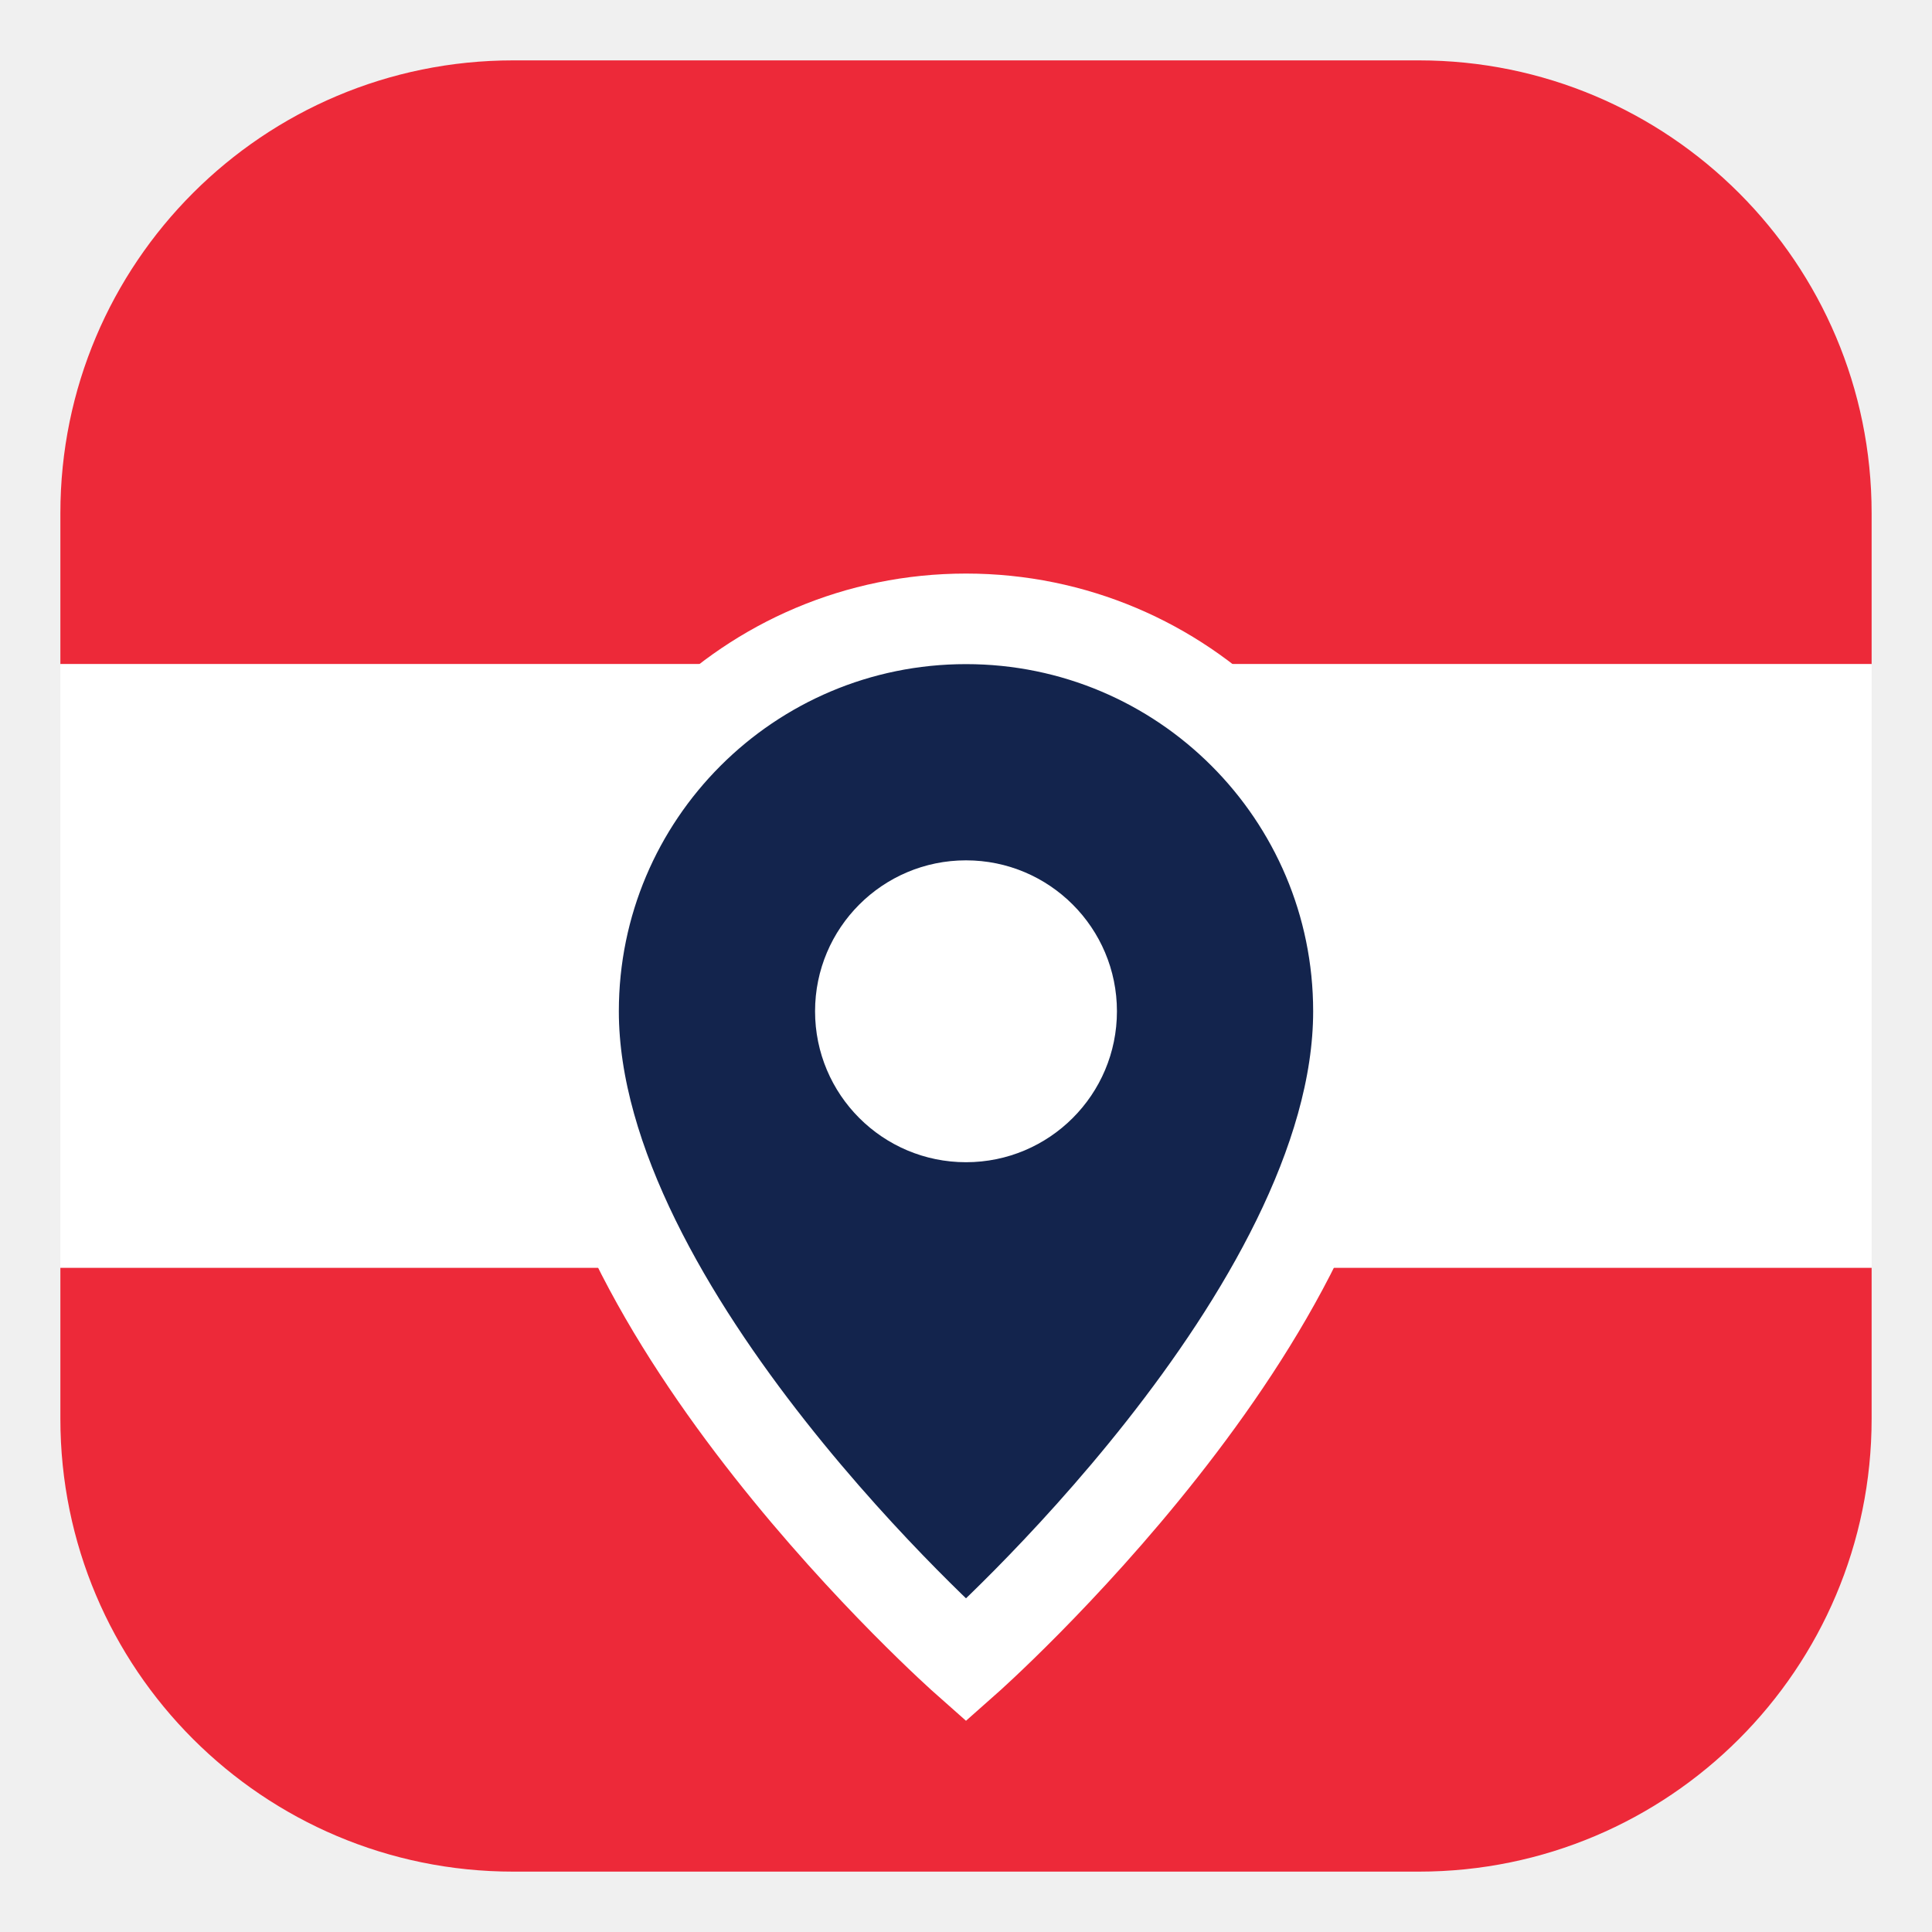
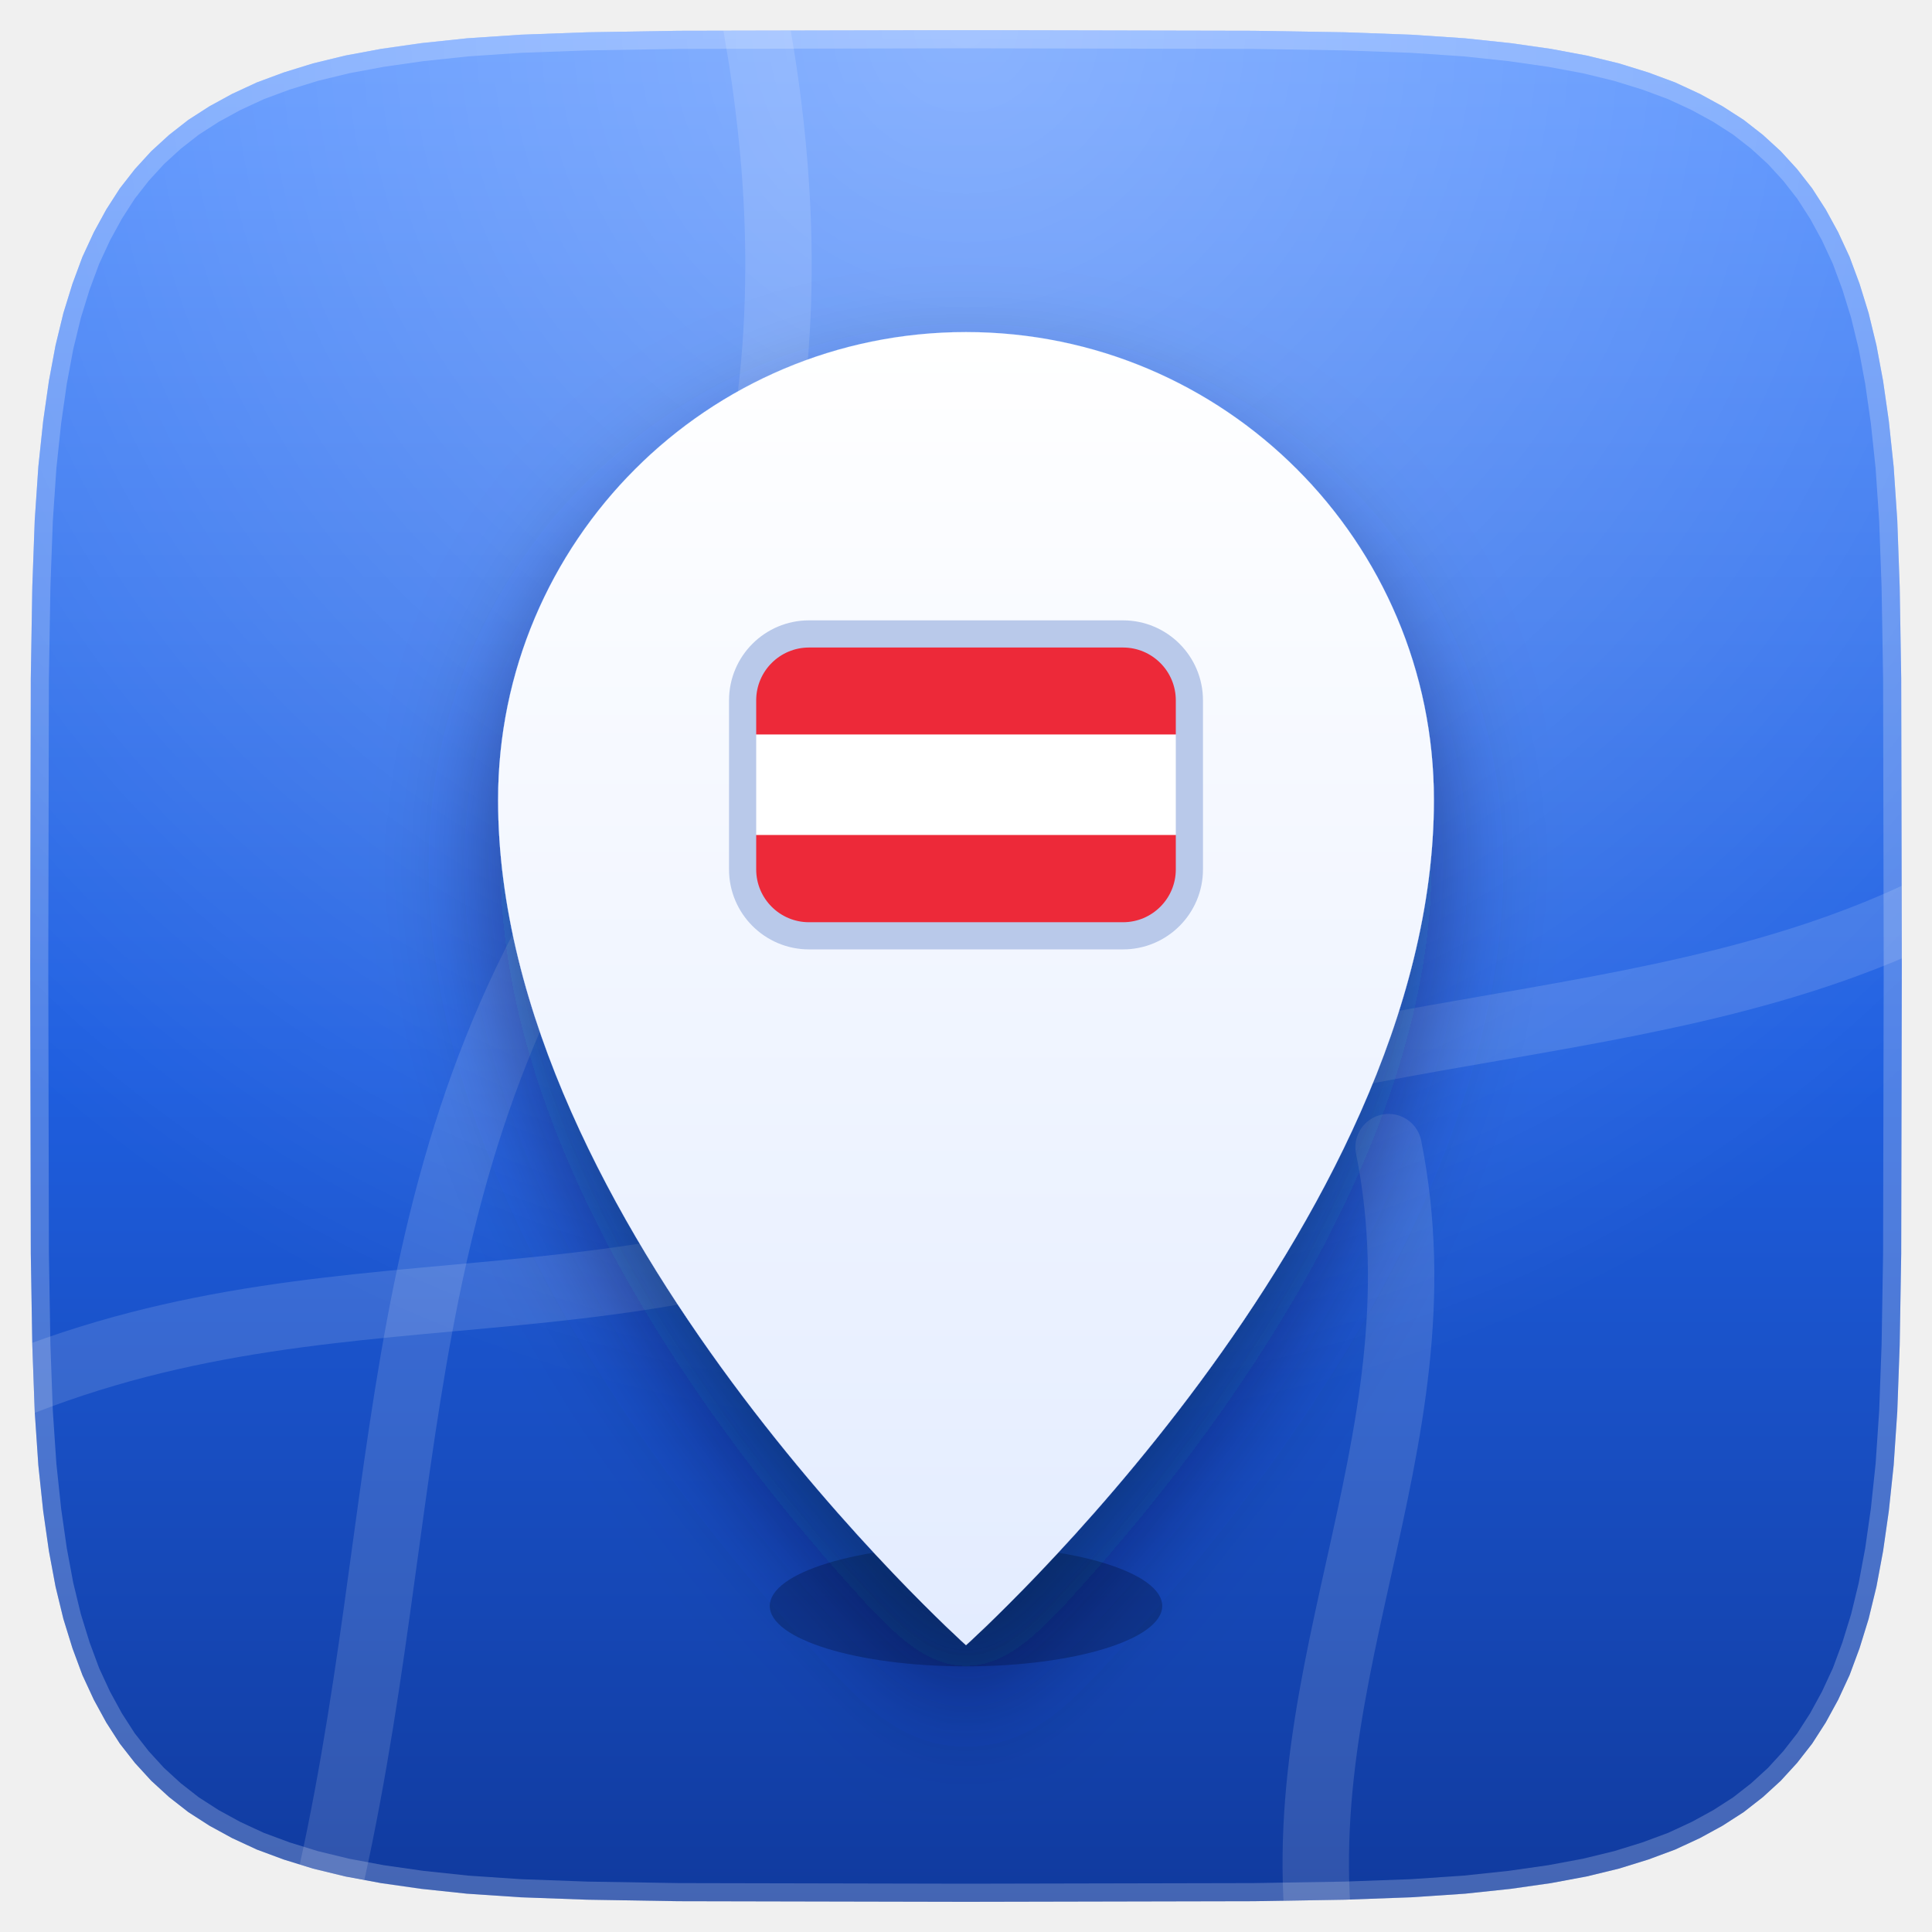
<svg xmlns="http://www.w3.org/2000/svg" viewBox="0 0 64 64">
  <defs>
-     <clipPath id="wc">
-       <rect x="2" y="2" width="60" height="60" rx="15" />
+     <linearGradient id="bg" x1="0" y1="0" x2="0" y2="1">
+       <stop offset="0" stop-color="#4f8dff" />
+       <stop offset=".55" stop-color="#1f5fe0" />
+       <stop offset="1" stop-color="#103a9e" />
+     </linearGradient>
+     <radialGradient id="shine" cx=".5" cy="0" r=".75">
+       <stop offset="0" stop-color="#fff" stop-opacity=".34" />
+       <stop offset="1" stop-color="#fff" stop-opacity="0" />
+     </radialGradient>
+     <linearGradient id="pin" x1="0" y1="0" x2="0" y2="1">
+       <stop offset="0" stop-color="#ffffff" />
+       <stop offset="1" stop-color="#e3ecff" />
+     </linearGradient>
+     <filter id="shadow" x="-40%" y="-30%" width="180%" height="170%">
+       <feDropShadow dx="0" dy="2" stdDeviation="1.8" flood-color="#04163f" flood-opacity=".5" />
+     </filter>
+     <clipPath id="clip">
+       <path d="M63.00 32.00L62.98 41.53L62.93 44.56L62.85 46.76L62.73 48.54L62.57 50.05L62.38 51.38L62.16 52.56L61.90 53.63L61.60 54.60L61.27 55.49L60.89 56.31L60.48 57.06L60.03 57.76L59.53 58.40L58.99 58.99L58.40 59.53L57.76 60.03L57.06 60.48L56.31 60.89L55.49 61.27L54.60 61.60L53.63 61.90L52.56 62.16L51.38 62.38L50.05 62.57L48.54 62.73L46.76 62.85L44.56 62.93L41.53 62.98L32.00 63.00L22.47 62.98L19.44 62.93L17.24 62.85L15.46 62.73L13.95 62.57L12.62 62.38L11.44 62.16L10.37 61.90L9.40 61.60L8.51 61.27L7.69 60.89L6.94 60.48L6.24 60.03L5.60 59.53L5.01 58.99L4.47 58.40L3.97 57.76L3.52 57.06L3.11 56.31L2.73 55.49L2.40 54.60L2.10 53.63L1.84 52.56L1.62 51.38L1.43 50.05L1.27 48.54L1.15 46.76L1.07 44.56L1.02 41.53L1.00 32.00L1.02 22.47L1.07 19.44L1.15 17.24L1.27 15.46L1.43 13.95L1.62 12.62L1.84 11.44L2.10 10.37L2.40 9.40L2.73 8.51L3.11 7.69L3.52 6.94L3.97 6.24L4.47 5.60L5.01 5.01L5.60 4.47L6.24 3.97L6.94 3.52L7.69 3.11L8.51 2.73L9.40 2.40L10.37 2.10L11.44 1.84L12.62 1.62L13.95 1.43L15.46 1.27L17.24 1.15L19.44 1.07L22.47 1.02L32.00 1.00L41.53 1.02L44.56 1.07L46.76 1.15L48.54 1.27L50.05 1.43L51.38 1.62L52.56 1.84L53.63 2.10L54.60 2.40L55.49 2.73L56.31 3.11L57.06 3.52L57.76 3.97L58.40 4.47L58.99 5.01L59.53 5.60L60.03 6.24L60.48 6.94L60.89 7.69L61.27 8.51L61.60 9.40L61.90 10.37L62.16 11.44L62.38 12.62L62.57 13.95L62.73 15.46L62.85 17.24L62.93 19.44L62.98 22.47Z" />
+     </clipPath>
+     <clipPath id="badge">
+       <rect x="24.6" y="21" width="14.8" height="10" rx="2.2" />
    </clipPath>
  </defs>
-   <g clip-path="url(#wc)">
-     <rect x="0" y="0" width="64" height="22" fill="#ed2939" />
-     <rect x="0" y="22" width="64" height="20" fill="#fff" />
-     <rect x="0" y="42" width="64" height="22" fill="#ed2939" />
+   <path d="M63.00 32.00L62.98 41.53L62.93 44.56L62.85 46.76L62.73 48.54L62.57 50.05L62.38 51.38L62.16 52.56L61.90 53.63L61.60 54.60L61.27 55.49L60.89 56.31L60.48 57.06L60.03 57.76L59.53 58.40L58.99 58.99L58.40 59.53L57.76 60.03L57.06 60.48L56.31 60.89L55.49 61.27L54.60 61.60L53.63 61.90L52.56 62.16L51.38 62.38L50.05 62.57L48.54 62.73L46.76 62.85L44.56 62.93L41.53 62.98L32.00 63.00L22.47 62.98L19.44 62.93L17.24 62.85L15.46 62.73L13.95 62.57L12.62 62.38L11.44 62.16L10.37 61.90L9.40 61.60L8.51 61.27L7.69 60.89L6.94 60.48L6.24 60.03L5.60 59.53L5.01 58.99L4.47 58.40L3.97 57.76L3.52 57.06L3.11 56.31L2.73 55.49L2.40 54.60L2.10 53.63L1.84 52.56L1.62 51.38L1.43 50.05L1.27 48.54L1.15 46.76L1.07 44.56L1.02 41.53L1.00 32.00L1.02 22.47L1.07 19.44L1.15 17.24L1.27 15.46L1.43 13.95L1.62 12.62L1.84 11.44L2.10 10.37L2.40 9.40L2.73 8.51L3.11 7.69L3.52 6.94L3.97 6.24L4.47 5.60L5.01 5.01L5.60 4.47L6.24 3.97L6.94 3.52L7.69 3.11L8.51 2.73L9.40 2.40L10.37 2.10L11.44 1.84L12.62 1.62L13.95 1.43L15.46 1.27L17.24 1.15L19.44 1.07L22.47 1.02L32.00 1.00L41.53 1.02L44.56 1.07L46.76 1.15L48.54 1.27L50.05 1.43L51.38 1.62L52.56 1.84L53.63 2.10L54.60 2.40L55.49 2.73L56.31 3.11L57.06 3.52L57.76 3.97L58.40 4.47L58.99 5.01L59.53 5.60L60.03 6.24L60.48 6.94L60.89 7.69L61.27 8.51L61.60 9.40L61.90 10.37L62.16 11.44L62.38 12.62L62.57 13.95L62.73 15.46L62.85 17.24L62.93 19.44L62.98 22.47Z" fill="url(#bg)" />
+   <g clip-path="url(#clip)" fill="none" stroke="#fff" stroke-opacity=".13" stroke-width="2.2" stroke-linecap="round">
+     <path d="M-2 47c12-6 22-2 34-8s24-4 34-10" />
+     <path d="M10 66c4-14 2-26 10-38s6-24 4-32" />
+     <path d="M44 66c-2-10 4-18 2-28" />
  </g>
-   <path d="M32 55s-13-11.5-13-21.5a13 13 0 0 1 26 0C45 43.5 32 55 32 55Z" fill="#13244d" stroke="#fff" stroke-width="3" />
-   <circle cx="32" cy="33.5" r="5" fill="#fff" />
+   <path d="M63.00 32.00L62.98 41.53L62.93 44.56L62.85 46.76L62.73 48.54L62.57 50.05L62.38 51.38L62.16 52.56L61.90 53.63L61.60 54.60L61.27 55.49L60.89 56.31L60.48 57.06L60.03 57.76L59.53 58.40L58.99 58.99L58.40 59.53L57.76 60.03L57.06 60.48L56.31 60.89L55.49 61.27L54.60 61.60L53.63 61.90L52.56 62.16L51.38 62.38L50.05 62.57L48.54 62.73L46.76 62.85L44.56 62.93L41.53 62.98L32.00 63.00L22.47 62.98L19.44 62.93L17.24 62.85L15.46 62.73L13.95 62.57L12.62 62.38L11.44 62.16L10.37 61.90L9.40 61.60L8.51 61.27L7.69 60.89L6.94 60.48L6.24 60.03L5.60 59.53L5.01 58.99L4.47 58.40L3.97 57.76L3.52 57.06L3.11 56.31L2.73 55.49L2.40 54.60L2.10 53.63L1.84 52.56L1.62 51.38L1.43 50.05L1.27 48.54L1.15 46.76L1.07 44.56L1.02 41.53L1.00 32.00L1.02 22.47L1.07 19.44L1.15 17.24L1.27 15.46L1.43 13.95L1.62 12.62L1.84 11.44L2.10 10.37L2.40 9.40L2.73 8.51L3.11 7.69L3.52 6.94L3.97 6.24L4.47 5.60L5.01 5.01L5.60 4.47L6.24 3.97L6.94 3.52L7.69 3.11L8.51 2.73L9.40 2.40L10.37 2.10L11.44 1.84L12.62 1.62L13.95 1.43L15.46 1.27L17.24 1.15L19.44 1.07L22.47 1.02L32.00 1.00L41.53 1.02L44.56 1.07L46.76 1.15L48.54 1.27L50.05 1.43L51.38 1.62L52.56 1.84L53.63 2.10L54.60 2.40L55.49 2.73L56.31 3.11L57.06 3.52L57.76 3.97L58.40 4.47L58.99 5.01L59.53 5.60L60.03 6.24L60.48 6.94L60.89 7.69L61.27 8.51L61.60 9.40L61.90 10.37L62.16 11.44L62.38 12.62L62.57 13.95L62.73 15.46L62.85 17.24L62.93 19.44L62.98 22.47Z" fill="url(#shine)" />
+   <path d="M63.00 32.00L62.98 41.53L62.93 44.56L62.85 46.76L62.73 48.54L62.57 50.05L62.38 51.38L62.16 52.56L61.90 53.63L61.60 54.60L61.27 55.49L60.89 56.31L60.48 57.06L60.03 57.76L59.53 58.40L58.99 58.99L58.40 59.53L57.76 60.03L57.06 60.48L56.31 60.89L55.49 61.27L54.60 61.60L53.63 61.90L52.56 62.16L51.38 62.38L50.05 62.57L48.54 62.73L46.76 62.85L44.56 62.93L41.53 62.98L32.00 63.00L22.47 62.98L19.44 62.93L17.24 62.85L15.46 62.73L13.95 62.57L12.62 62.38L11.44 62.16L10.37 61.90L9.40 61.60L8.51 61.27L7.69 60.89L6.94 60.48L6.24 60.03L5.60 59.53L5.01 58.99L4.47 58.40L3.97 57.76L3.52 57.06L3.11 56.31L2.73 55.49L2.40 54.60L2.10 53.63L1.84 52.56L1.62 51.38L1.43 50.05L1.27 48.54L1.15 46.76L1.07 44.56L1.02 41.53L1.00 32.00L1.02 22.47L1.07 19.44L1.15 17.24L1.27 15.46L1.43 13.95L1.62 12.62L1.84 11.44L2.10 10.37L2.40 9.40L2.73 8.51L3.11 7.69L3.52 6.94L3.97 6.24L4.47 5.60L5.01 5.01L5.60 4.47L6.24 3.97L6.94 3.52L7.69 3.11L8.51 2.73L9.40 2.40L10.37 2.10L11.44 1.84L12.62 1.62L13.95 1.43L15.46 1.27L17.24 1.15L19.44 1.07L22.47 1.02L32.00 1.00L41.53 1.02L44.56 1.07L46.76 1.15L48.54 1.27L50.05 1.43L51.38 1.62L52.56 1.84L53.63 2.10L54.60 2.40L55.49 2.73L56.31 3.11L57.06 3.52L57.76 3.97L58.40 4.47L58.99 5.01L59.53 5.60L60.03 6.24L60.48 6.94L60.89 7.69L61.27 8.51L61.60 9.40L61.90 10.37L62.16 11.44L62.38 12.62L62.57 13.95L62.73 15.46L62.85 17.24L62.93 19.44L62.98 22.47Z" fill="none" stroke="#fff" stroke-opacity=".22" stroke-width="1.2" clip-path="url(#clip)" />
+   <ellipse cx="32" cy="53.2" rx="6.5" ry="2" fill="#04163f" fill-opacity=".35" />
+   <path filter="url(#shadow)" d="M32 54.5S16.5 40.6 16.5 26.5a15.5 15.5 0 0 1 31 0C47.5 40.6 32 54.5 32 54.5Z" fill="url(#pin)" />
+   <g clip-path="url(#badge)">
+     <rect x="24" y="20" width="16" height="4.4" fill="#ed2939" />
+     <rect x="24" y="24.33" width="16" height="3.34" fill="#fff" />
+     <rect x="24" y="27.66" width="16" height="4.4" fill="#ed2939" />
+   </g>
+   <rect x="24.6" y="21" width="14.8" height="10" rx="2.2" fill="none" stroke="#b9c9ea" stroke-width=".9" />
</svg>
